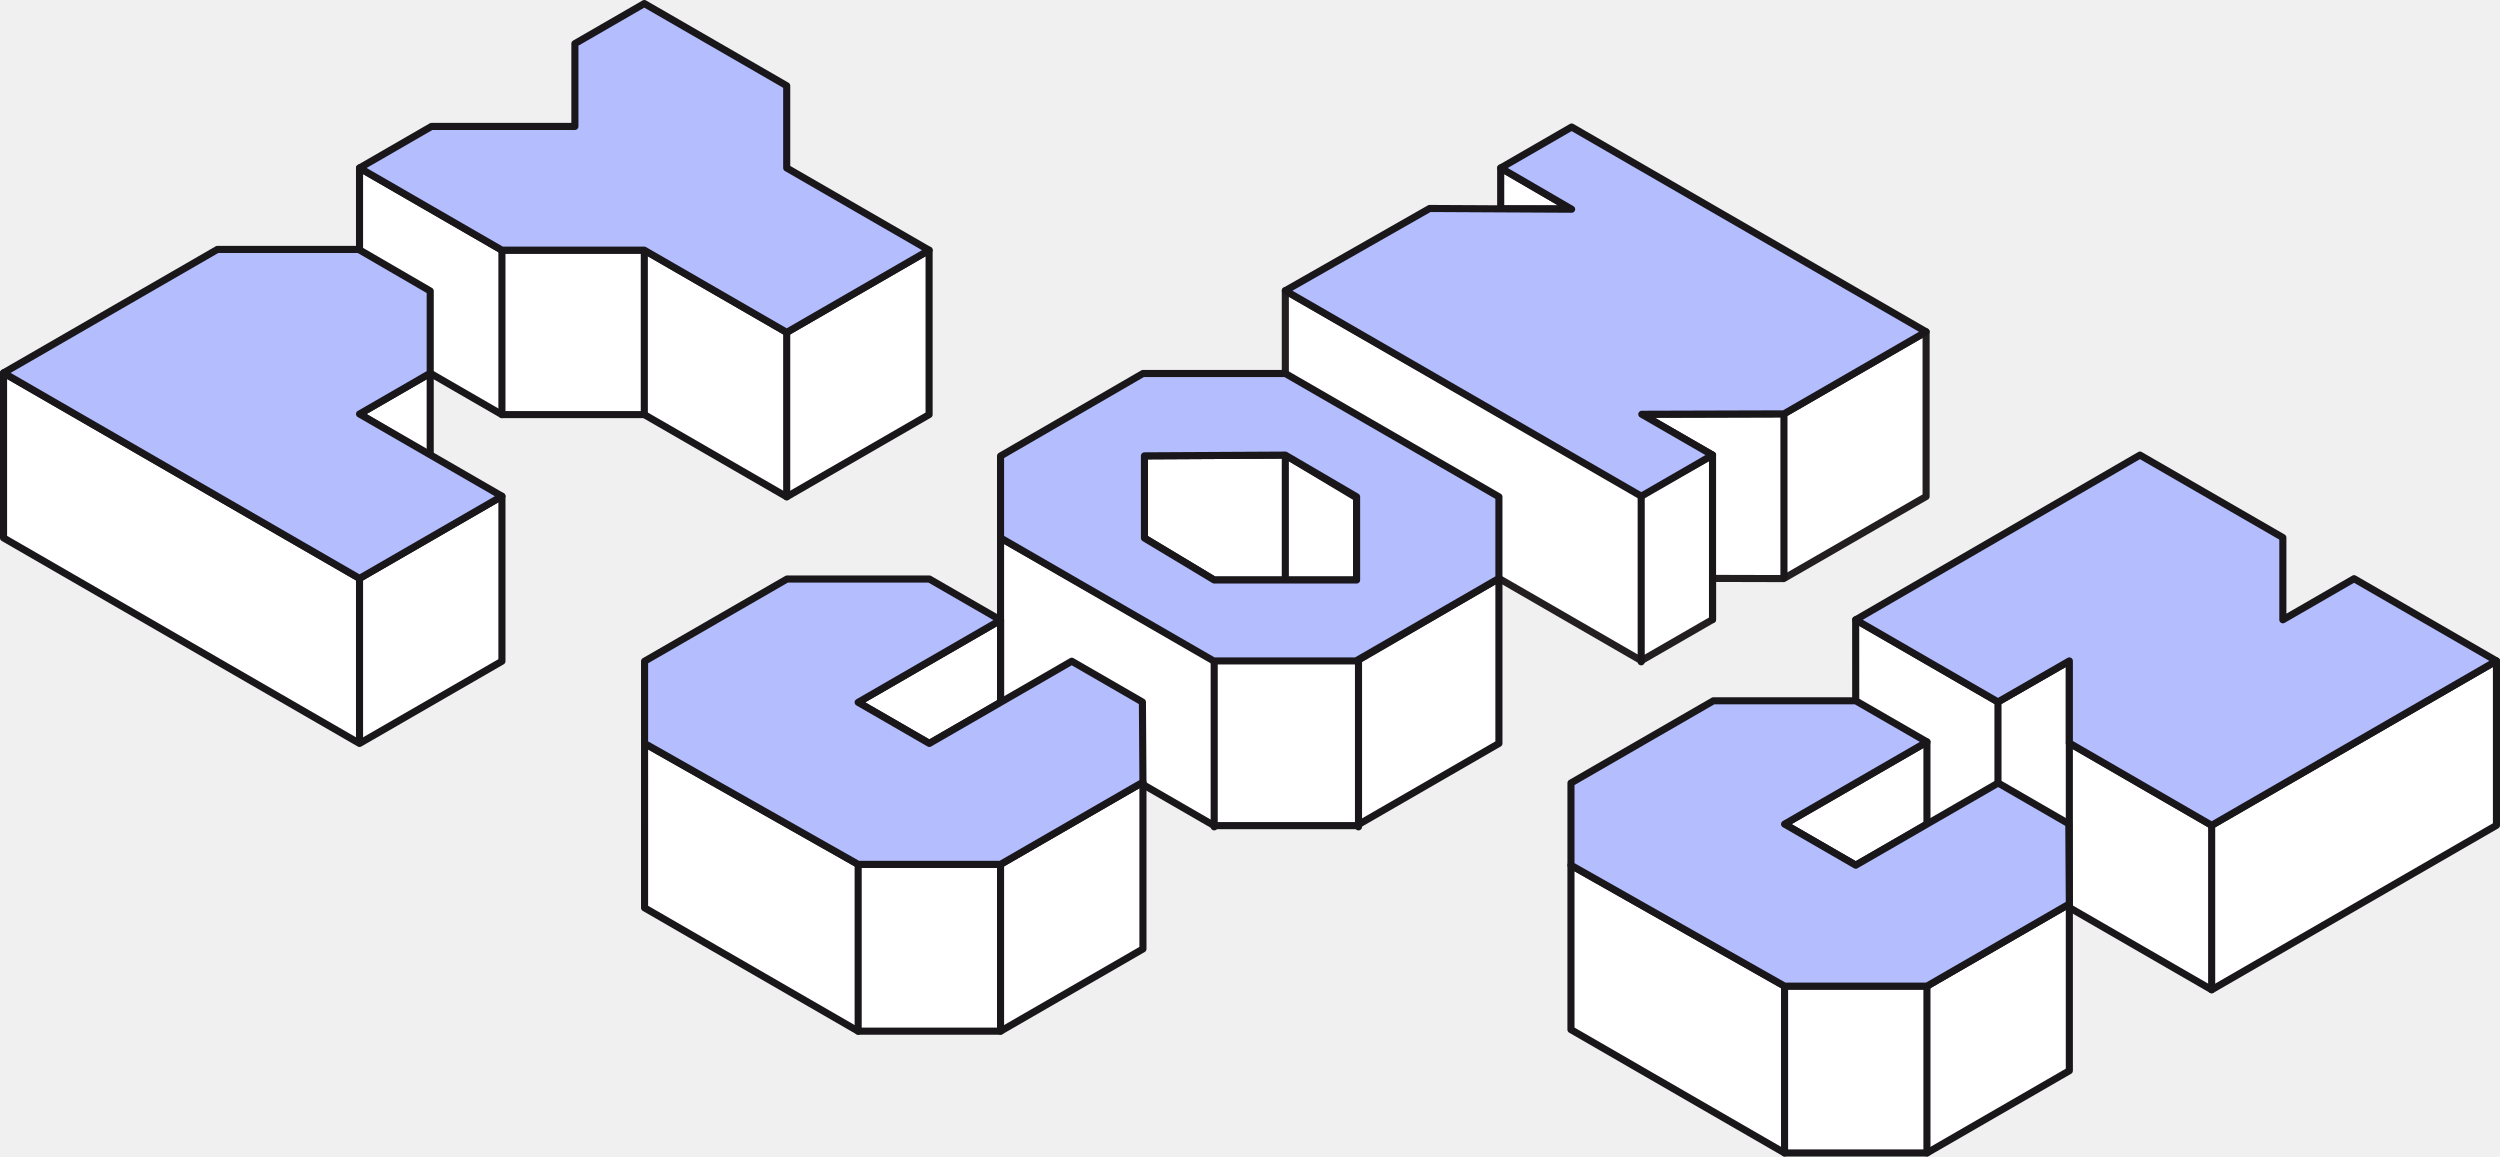
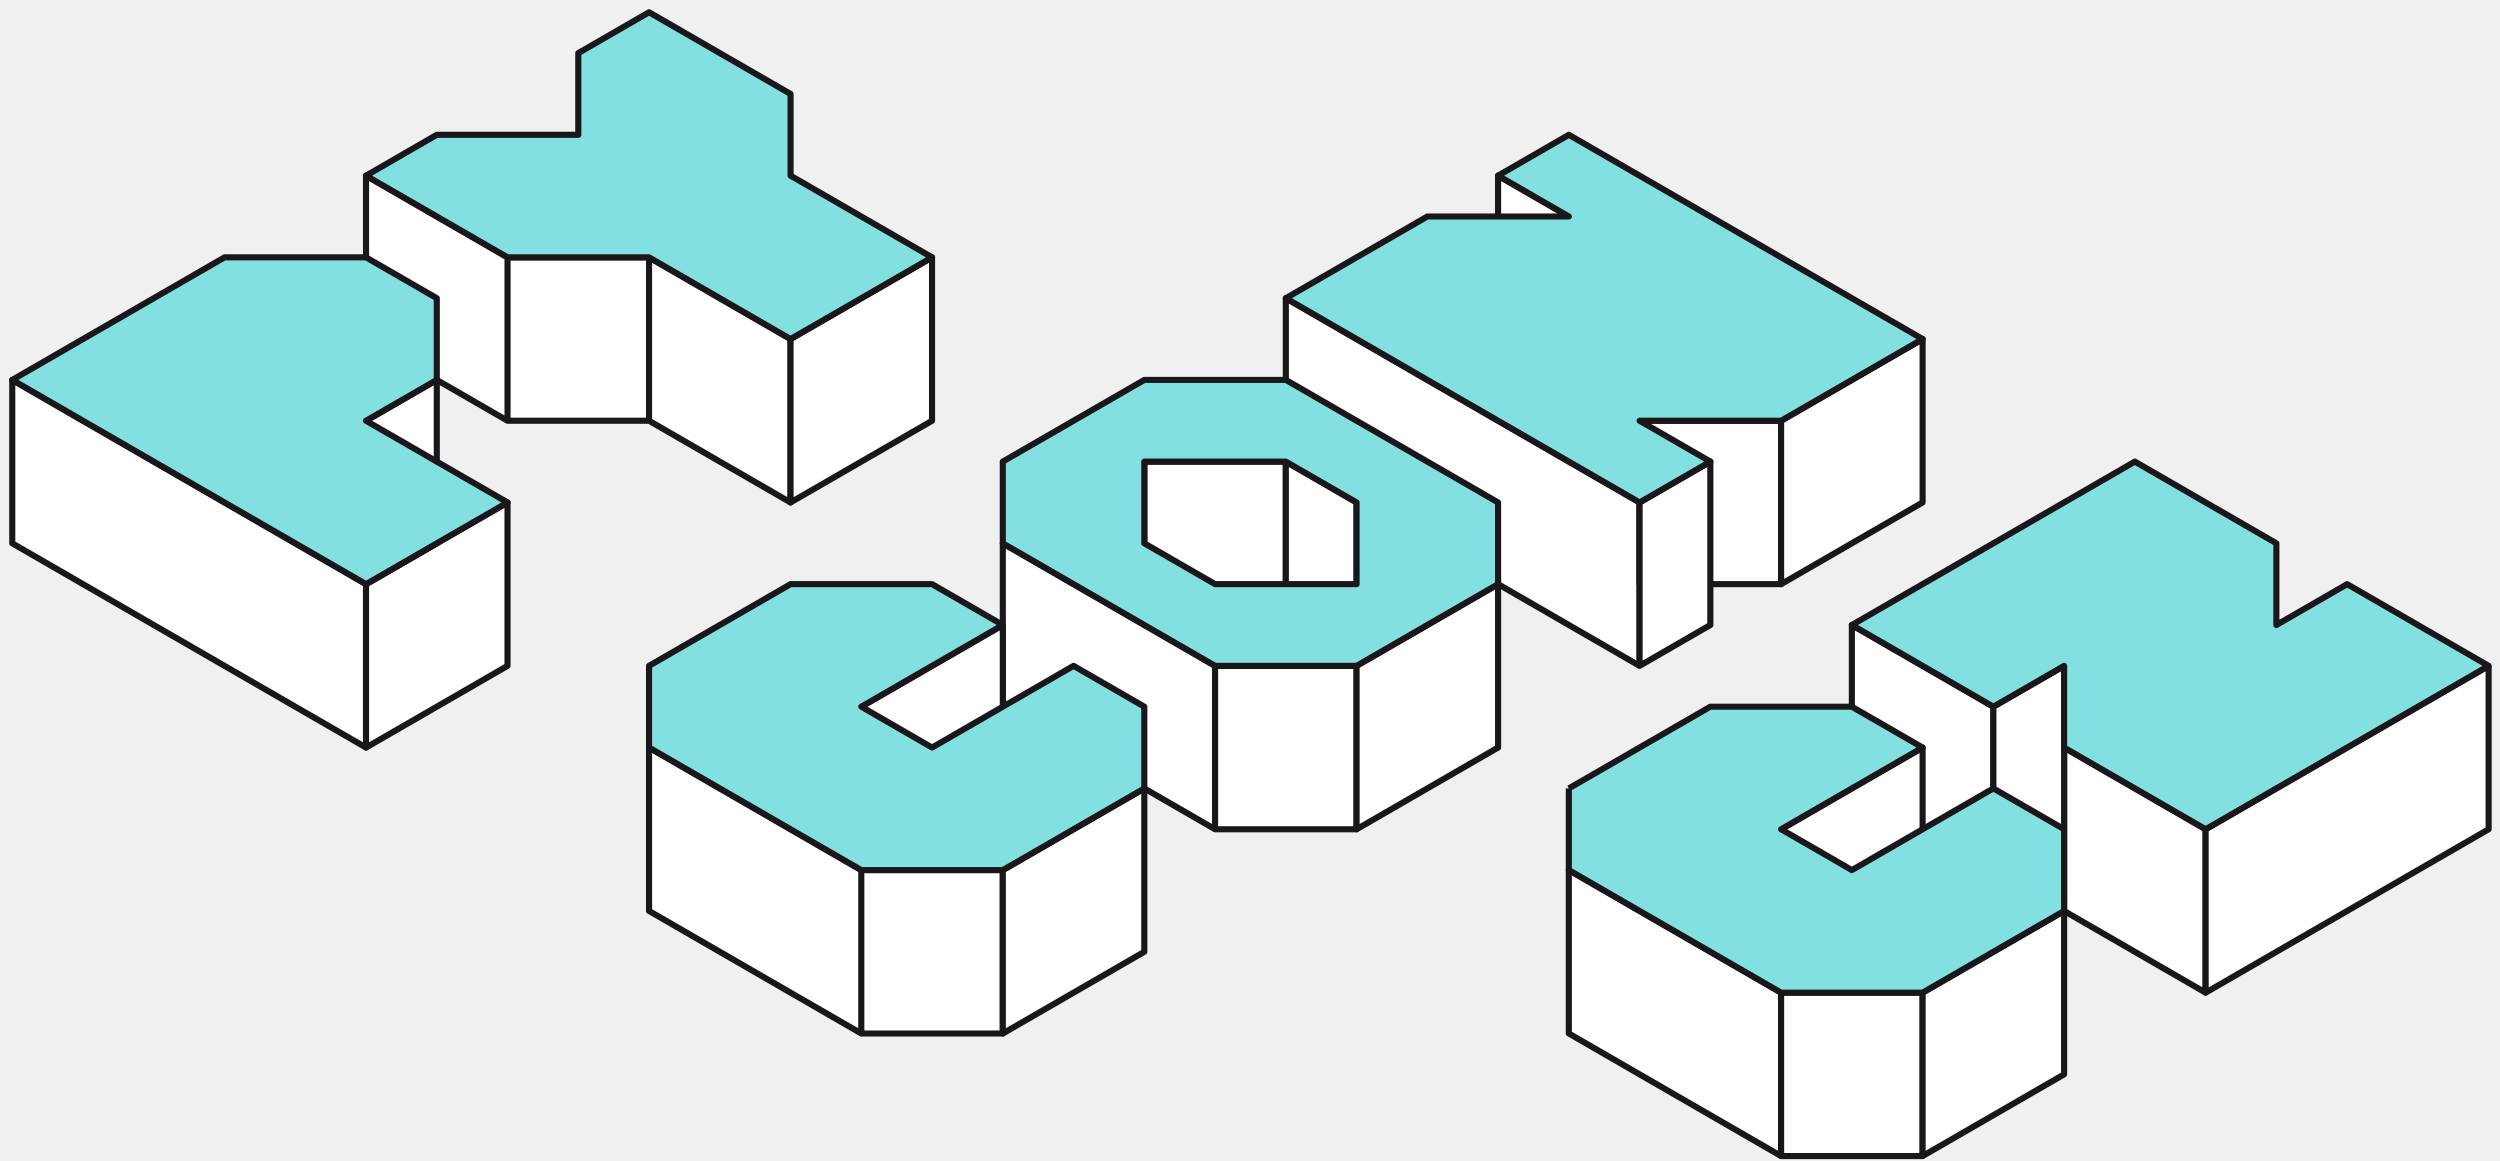
- <svg xmlns="http://www.w3.org/2000/svg" version="1.1" id="Layer_1" x="0px" y="0px" width="610.985" height="282.653" viewBox="0 0 610.985 282.653" enable-background="new 0 0 841.891 595.281" xml:space="preserve">
-   <defs id="defs85" />
-   <g id="g3" transform="translate(-115.4527,-147.3196)">
-     <polygon stroke-miterlimit="10" points="429.578,258.544 429.578,218.359 516.551,268.296 533.985,258.539 516.696,248.565 551.439,248.462 586.179,228.405 586.179,268.656 551.363,288.724 533.985,288.679 533.985,298.736 516.578,308.773 " id="polygon5" style="fill:#ffffff;stroke:#231f20;stroke-width:1.735;stroke-linecap:round;stroke-linejoin:round;stroke-miterlimit:10" />
-     <polygon stroke-miterlimit="10" points="621.187,308.849 621.187,328.921 655.971,349.023 725.57,308.839 725.57,349.023 655.969,389.207 568.988,338.986 568.97,298.794 603.745,318.871 " id="polygon7" style="fill:#ffffff;stroke:#1a171b;stroke-width:1.735;stroke-linecap:round;stroke-linejoin:round;stroke-miterlimit:10" />
-     <polygon stroke-miterlimit="10" points="412.195,308.628 447.462,308.628 481.78,288.679 481.78,329.011 446.98,349.101 412.179,349.101 359.981,318.964 359.981,278.783 " id="polygon9" style="fill:#ffffff;stroke:#1a171b;stroke-width:1.735;stroke-linecap:round;stroke-linejoin:round;stroke-miterlimit:10" />
-     <polygon stroke-miterlimit="10" points="342.518,208.463 342.518,248.646 307.719,268.736 272.918,248.646 238.117,248.646 203.319,228.553 203.319,188.371 238.121,208.463 272.918,208.463 307.718,228.553 " id="polygon11" style="fill:#ffffff;stroke:#1a171b;stroke-width:1.735;stroke-linecap:round;stroke-linejoin:round;stroke-miterlimit:10" />
-     <g id="g13">
-       <polygon stroke-miterlimit="10" points="238.121,268.591 238.121,308.919 203.319,329.011 116.32,278.783 116.32,238.452 203.319,288.679 " id="polygon15" style="fill:#ffffff;stroke:#1a171b;stroke-width:1.735;stroke-linecap:round;stroke-linejoin:round;stroke-miterlimit:10" />
-       <polygon stroke-miterlimit="10" points="220.593,258.763 220.593,238.526 203.319,248.499 " id="polygon17" style="fill:#ffffff;stroke:#1a171b;stroke-width:1.735;stroke-linecap:round;stroke-linejoin:round;stroke-miterlimit:10" />
-     </g>
-     <g id="g19">
-       <polygon stroke-miterlimit="10" points="325.182,358.564 359.98,358.564 394.781,338.472 394.781,379.238 359.981,399.332 325.182,399.332 272.98,369.193 272.982,329.011 " id="polygon21" style="fill:#ffffff;stroke:#1a171b;stroke-width:1.735;stroke-linecap:round;stroke-linejoin:round;stroke-miterlimit:10" />
-       <polygon stroke-miterlimit="10" points="342.58,329.011 325.182,318.966 359.98,298.875 359.98,318.964 " id="polygon23" style="fill:#ffffff;stroke:#1a171b;stroke-width:1.735;stroke-linecap:round;stroke-linejoin:round;stroke-miterlimit:10" />
-     </g>
-     <g id="g25">
-       <polygon stroke-miterlimit="10" points="551.589,388.326 586.386,388.326 621.187,368.234 621.187,409 586.388,429.093 551.589,429.093 499.387,398.955 499.388,358.773 " id="polygon27" style="fill:#ffffff;stroke:#1a171b;stroke-width:1.735;stroke-linecap:round;stroke-linejoin:round;stroke-miterlimit:10" />
-       <polygon stroke-miterlimit="10" points="568.986,358.773 551.589,348.728 586.386,328.636 586.386,348.726 " id="polygon29" style="fill:#ffffff;stroke:#1a171b;stroke-width:1.735;stroke-linecap:round;stroke-linejoin:round;stroke-miterlimit:10" />
-     </g>
-     <line stroke-miterlimit="10" x1="203.319" y1="288.679" x2="203.319" y2="327.56" id="line31" style="fill:none;stroke:#1a171b;stroke-width:1.735;stroke-linecap:round;stroke-linejoin:round;stroke-miterlimit:10" />
-     <line stroke-miterlimit="10" x1="238.121" y1="208.463" x2="238.121" y2="248.646" id="line33" style="fill:none;stroke:#1a171b;stroke-width:1.735;stroke-linecap:round;stroke-linejoin:round;stroke-miterlimit:10" />
-     <line stroke-miterlimit="10" x1="272.918" y1="208.463" x2="272.918" y2="248.646" id="line35" style="fill:none;stroke:#1a171b;stroke-width:1.735;stroke-linecap:round;stroke-linejoin:round;stroke-miterlimit:10" />
-     <line stroke-miterlimit="10" x1="307.718" y1="228.553" x2="307.718" y2="268.736" id="line37" style="fill:none;stroke:#1a171b;stroke-width:1.735;stroke-linecap:round;stroke-linejoin:round;stroke-miterlimit:10" />
-     <line stroke-miterlimit="10" x1="325.182" y1="358.564" x2="325.182" y2="399.332" id="line39" style="fill:none;stroke:#1a171b;stroke-width:1.735;stroke-linecap:round;stroke-linejoin:round;stroke-miterlimit:10" />
-     <line stroke-miterlimit="10" x1="359.98" y1="358.564" x2="359.98" y2="399.332" id="line41" style="fill:none;stroke:#1a171b;stroke-width:1.735;stroke-linecap:round;stroke-linejoin:round;stroke-miterlimit:10" />
-     <line stroke-miterlimit="10" x1="551.589" y1="388.326" x2="551.589" y2="429.093" id="line43" style="fill:none;stroke:#1a171b;stroke-width:1.735;stroke-linecap:round;stroke-linejoin:round;stroke-miterlimit:10" />
-     <line stroke-miterlimit="10" x1="586.386" y1="388.326" x2="586.386" y2="429.093" id="line45" style="fill:none;stroke:#1a171b;stroke-width:1.735;stroke-linecap:round;stroke-linejoin:round;stroke-miterlimit:10" />
-     <line stroke-miterlimit="10" x1="412.195" y1="308.628" x2="412.195" y2="349.396" id="line47" style="fill:none;stroke:#1a171b;stroke-width:1.735;stroke-linecap:round;stroke-linejoin:round;stroke-miterlimit:10" />
-     <line stroke-miterlimit="10" x1="447.462" y1="308.628" x2="447.462" y2="349.396" id="line49" style="fill:none;stroke:#1a171b;stroke-width:1.735;stroke-linecap:round;stroke-linejoin:round;stroke-miterlimit:10" />
-     <line stroke-miterlimit="10" x1="655.969" y1="349.023" x2="655.969" y2="389.207" id="line51" style="fill:none;stroke:#1a171b;stroke-width:1.735;stroke-linecap:round;stroke-linejoin:round;stroke-miterlimit:10" />
-     <line stroke-miterlimit="10" x1="621.187" y1="328.929" x2="621.187" y2="369.115" id="line53" style="fill:none;stroke:#1a171b;stroke-width:1.735;stroke-linecap:round;stroke-linejoin:round;stroke-miterlimit:10" />
-     <line stroke-miterlimit="10" x1="603.745" y1="318.806" x2="603.745" y2="358.99" id="line55" style="fill:none;stroke:#1a171b;stroke-width:1.735;stroke-linecap:round;stroke-linejoin:round;stroke-miterlimit:10" />
-     <line stroke-miterlimit="10" x1="516.551" y1="268.296" x2="516.551" y2="309.066" id="line57" style="fill:none;stroke:#1a171b;stroke-width:1.735;stroke-linecap:round;stroke-linejoin:round;stroke-miterlimit:10" />
-     <line stroke-miterlimit="10" x1="533.985" y1="258.539" x2="533.985" y2="298.736" id="line59" style="fill:none;stroke:#1a171b;stroke-width:1.735;stroke-linecap:round;stroke-linejoin:round;stroke-miterlimit:10" />
-     <line stroke-miterlimit="10" x1="551.439" y1="248.462" x2="551.439" y2="288.533" id="line61" style="fill:none;stroke:#1a171b;stroke-width:1.735;stroke-linecap:round;stroke-linejoin:round;stroke-miterlimit:10" />
-     <polygon stroke-miterlimit="10" points="395.15,258.728 395.15,278.82 412.197,289.07 446.998,289.07 446.998,268.986 429.578,258.544 " id="polygon63" style="fill:#ffffff;stroke:#1a171b;stroke-width:1.735;stroke-linecap:round;stroke-linejoin:round;stroke-miterlimit:10" />
-     <line stroke-miterlimit="10" x1="429.578" y1="258.544" x2="429.578" y2="288.681" id="line65" style="fill:none;stroke:#1a171b;stroke-width:1.735;stroke-linecap:round;stroke-linejoin:round;stroke-miterlimit:10" />
-     <polygon stroke-miterlimit="10" points="482.216,188.371 482.216,198.359 499.387,198.359 " id="polygon67" style="fill:#ffffff;stroke:#1a171b;stroke-width:1.735;stroke-linecap:round;stroke-linejoin:round;stroke-miterlimit:10" />
-     <polygon stroke-miterlimit="10" points="586.179,228.405 499.55,178.362 482.216,188.371 499.55,198.452 464.841,198.27 429.578,218.359 516.576,268.587 533.985,258.539 516.696,248.565 551.439,248.462 " id="polygon69" style="fill:#b4beff;stroke:#1a171b;stroke-width:1.735;stroke-linecap:round;stroke-linejoin:round;stroke-miterlimit:10" />
-     <polygon stroke-miterlimit="10" points="307.783,288.83 342.581,288.83 359.981,298.873 325.182,318.966 342.58,329.011 377.381,308.919 394.652,318.894 394.781,338.472 359.98,358.564 325.182,358.564 272.982,329.011 272.982,308.921 " id="polygon71" style="fill:#b4beff;stroke:#1a171b;stroke-width:1.735;stroke-linecap:round;stroke-linejoin:round;stroke-miterlimit:10" />
-     <polygon stroke-miterlimit="10" points="534.19,318.591 568.988,318.591 586.388,328.636 551.589,348.728 568.986,358.773 603.787,338.681 621.058,348.656 621.187,368.234 586.386,388.326 551.589,388.326 499.388,358.773 499.388,338.683 " id="polygon73" style="fill:#b4beff;stroke:#1a171b;stroke-width:1.735;stroke-linecap:round;stroke-linejoin:round;stroke-miterlimit:10" />
-     <polygon stroke-miterlimit="10" points="568.974,298.794 603.745,318.871 621.187,308.849 621.187,328.921 655.971,349.023 725.57,308.839 690.769,288.75 673.369,298.794 673.369,278.701 638.444,258.539 " id="polygon75" style="fill:#b4beff;stroke:#1a171b;stroke-width:1.735;stroke-linecap:round;stroke-linejoin:round;stroke-miterlimit:10" />
-     <path stroke-miterlimit="10" d="m 429.58,238.599 -34.799,0 -34.8,20.165 0,20.02 52.069,30.064 34.802,0 34.926,-20.168 0,-19.943 -52.198,-30.138 z m 17.418,50.471 -34.801,0 -17.047,-10.25 0,-20.092 34.428,-0.184 17.42,10.191 0,20.335 z" id="path77" style="fill:#b4beff;stroke:#1a171b;stroke-width:1.735;stroke-linecap:round;stroke-linejoin:round;stroke-miterlimit:10" />
-     <polygon stroke-miterlimit="10" points="238.121,208.463 272.918,208.463 307.718,228.553 342.518,208.463 307.719,188.371 307.719,168.278 272.918,148.187 255.953,157.982 255.953,178.218 220.904,178.218 203.319,188.371 " id="polygon79" style="fill:#b4beff;stroke:#1a171b;stroke-width:1.735;stroke-linecap:round;stroke-linejoin:round;stroke-miterlimit:10" />
-     <polygon stroke-miterlimit="10" points="203.104,208.278 168.578,208.28 116.32,238.451 203.321,288.679 238.122,268.591 203.321,248.499 220.594,238.525 220.594,218.433 " id="polygon81" style="fill:#b4beff;stroke:#1a171b;stroke-width:1.735;stroke-linecap:round;stroke-linejoin:round;stroke-miterlimit:10" />
+ <svg xmlns="http://www.w3.org/2000/svg" xmlns:xlink="http://www.w3.org/1999/xlink" version="1.1" x="0px" y="0px" width="612" height="284" viewBox="0 0 612 284" enable-background="new 0 0 841.891 595.28" xml:space="preserve">
+   <style>
+     /*  */
+     path{stroke-linecap:butt;stroke-linejoin:round;stroke-miterlimit:4;stroke-opacity:1}
+     .border{stroke:#1a171b;stroke-width:1.5;}
+     .frame{fill:transparent;}
+     .side{fill:#fff;}
+     .top{fill:#82e1e0;}
+     svg:hover .top{fill:white;}
+     .grid{stroke:#b800cc;stroke-width:0.5;display:none;}
+     svg:hover .grid{display:block;}
+     /*.left{fill:#d4d4d4;}
+     .front{fill:#e4e4e4;}
+     .right{fill:#fcfcfc;}*/
+     /*  */
+     </style>
+   <symbol id="ltr" viewBox="0 0 612 284">
+     <path d="M3 93l51.962-30h34.64l17.32 10v20l-17.32 10 34.642 20-34.64 20zM89.603 43l34.64 20h34.642l34.64 20 34.642-20-34.64-20V23L158.884 3l-17.32 10v20h-34.642zM245.487 153l-17.32-10h-34.64l-34.642 20v20l51.96 30h34.642l34.64-20v-20l-17.32-10-34.64 20-17.32-10zM280.13 93l-34.644 20v20l51.963 30h34.64l34.64-20v-20l-51.96-30h-34.64zm0 20h34.64l17.32 10v20h-34.64l-17.32-10v-20zM436.013 103l34.64-20-86.602-50-17.32 10 17.32 10h-34.64l-34.64 20 86.603 50 17.32-10-17.32-10zM384.05 193v20l51.963 30h34.64l34.642-20v-20l-17.32-10-34.642 20-17.32-10 34.64-20-17.32-10h-34.64l-34.642 20M522.615 113l34.64 20v20l17.322-10 34.64 20-69.28 40-34.642-20v-20l-17.32 10-34.642-20z" />
+   </symbol>
+   <g class="border side">
+     <path class="left" d="M3 93v40l86.603 50v-40zM89.603 43v40l34.64 20V63zM158.885 103l34.64 20V83l-34.64-20v40M210.846 253l-51.96-30v-40l51.96 30zM245.487 133l51.962 30v40l-51.964-30zM366.73 43l17.32 10v40l-17.32-10zM384.05 213l51.963 30v40l-51.962-30zM401.372 163l-86.603-50V73l86.6 50v40M453.333 153l34.64 20v40l-34.64-20zM505.295 183l34.64 20v40l-34.64-20zM124.244 103h34.64V63h-34.64v40M210.846 213h34.64v40h-34.64zM297.45 163h34.64v40h-34.64z" />
+     <path class="front" d="M314.77 113v40h-34.642v-40zM436.013 103h-34.64v40h34.64zM436.013 243h34.64v40h-34.64zM89.603 183l34.64-20v-40l-34.64 20z" />
+     <path class="right" d="M106.923 93v40l-17.32 10v-40zM193.526 83l34.64-20v40l-34.64 20V83M245.487 153v40l-34.64 20v-40zM280.128 193v40l-34.64 20v-40zM332.09 123l-17.32-10v40l17.32 10v-40M366.73 143v40l-34.64 20v-40l34.64-20M418.692 113v40l-17.32 10v-40zM470.654 83v40l-34.64 20v-40zM470.654 183l-34.64 20v40l34.64-20zM470.654 243l34.64-20v40l-34.64 20zM505.295 203v-40l-17.32 10v40zM609.218 163v40l-69.282 40v-40l69.282-40" />
  </g>
+   <use class="top" xlink:href="#ltr" />
+   <path class="grid" d="M20.32 83l86.6 50M37.64 73l51.96 30M54.96 63l51.96 30m-86.6 10L89.6 63m-51.96 50l69.28-40m-51.96 50l34.64-20m-17.32 30l34.64-20M106.92 53l69.3-40m-51.98 50l69.3-40m-34.66 40l34.65-20M176.2 73l34.65-20m0 20l-69.3-40m.01-20l51.97 30m-86.61-10l51.96 30M158.88 183l69.3-40m-51.98 50l34.65-20m-17.32 30l34.64-20m-17.32 30l69.28-40M176.2 153l34.65 20m17.32 10l34.64 20m-103.93-40l86.6 50m-51.95-70l34.64 20m17.33 10l34.63 20M245.5 133l69.27-40m-51.97 50l17.33-10m51.97-30l-17.33 10m34.63 0l-17.3 10m-34.65 20l-17.32 10m17.32 10l69.28-40m-86.6-30l34.64 20m17.33 10l34.63 20m-34.63 0l17.3 10m-86.6-50l17.33 10m-34.63 0l34.63 20m17.32 10l34.64 20M332.1 83l69.27-40m17.33 10l-69.3 40m17.33 10L436 63m17.33 10l-69.28 40M332.1 63l69.27 40M349.4 53l86.6 50m-51.95-50l69.28 40M384.05 213l69.28-40m-51.96 50L436 203m-17.3 30l34.63-20M436 243l69.3-40m-103.93-20L436 203m17.33 10l34.64 20m-103.92-40l86.6 50m-51.95-70l34.63 20m17.32 10l34.64 20M505.3 163l51.96-30m0 20l-51.97 30m17.33 10l69.28-40m-121.25 10l69.3-40m-34.65 0l86.6 50m-103.93-40l86.6 50m-103.92-40l86.6 50" />
+   <use class="border frame" xlink:href="#ltr" />
</svg>
